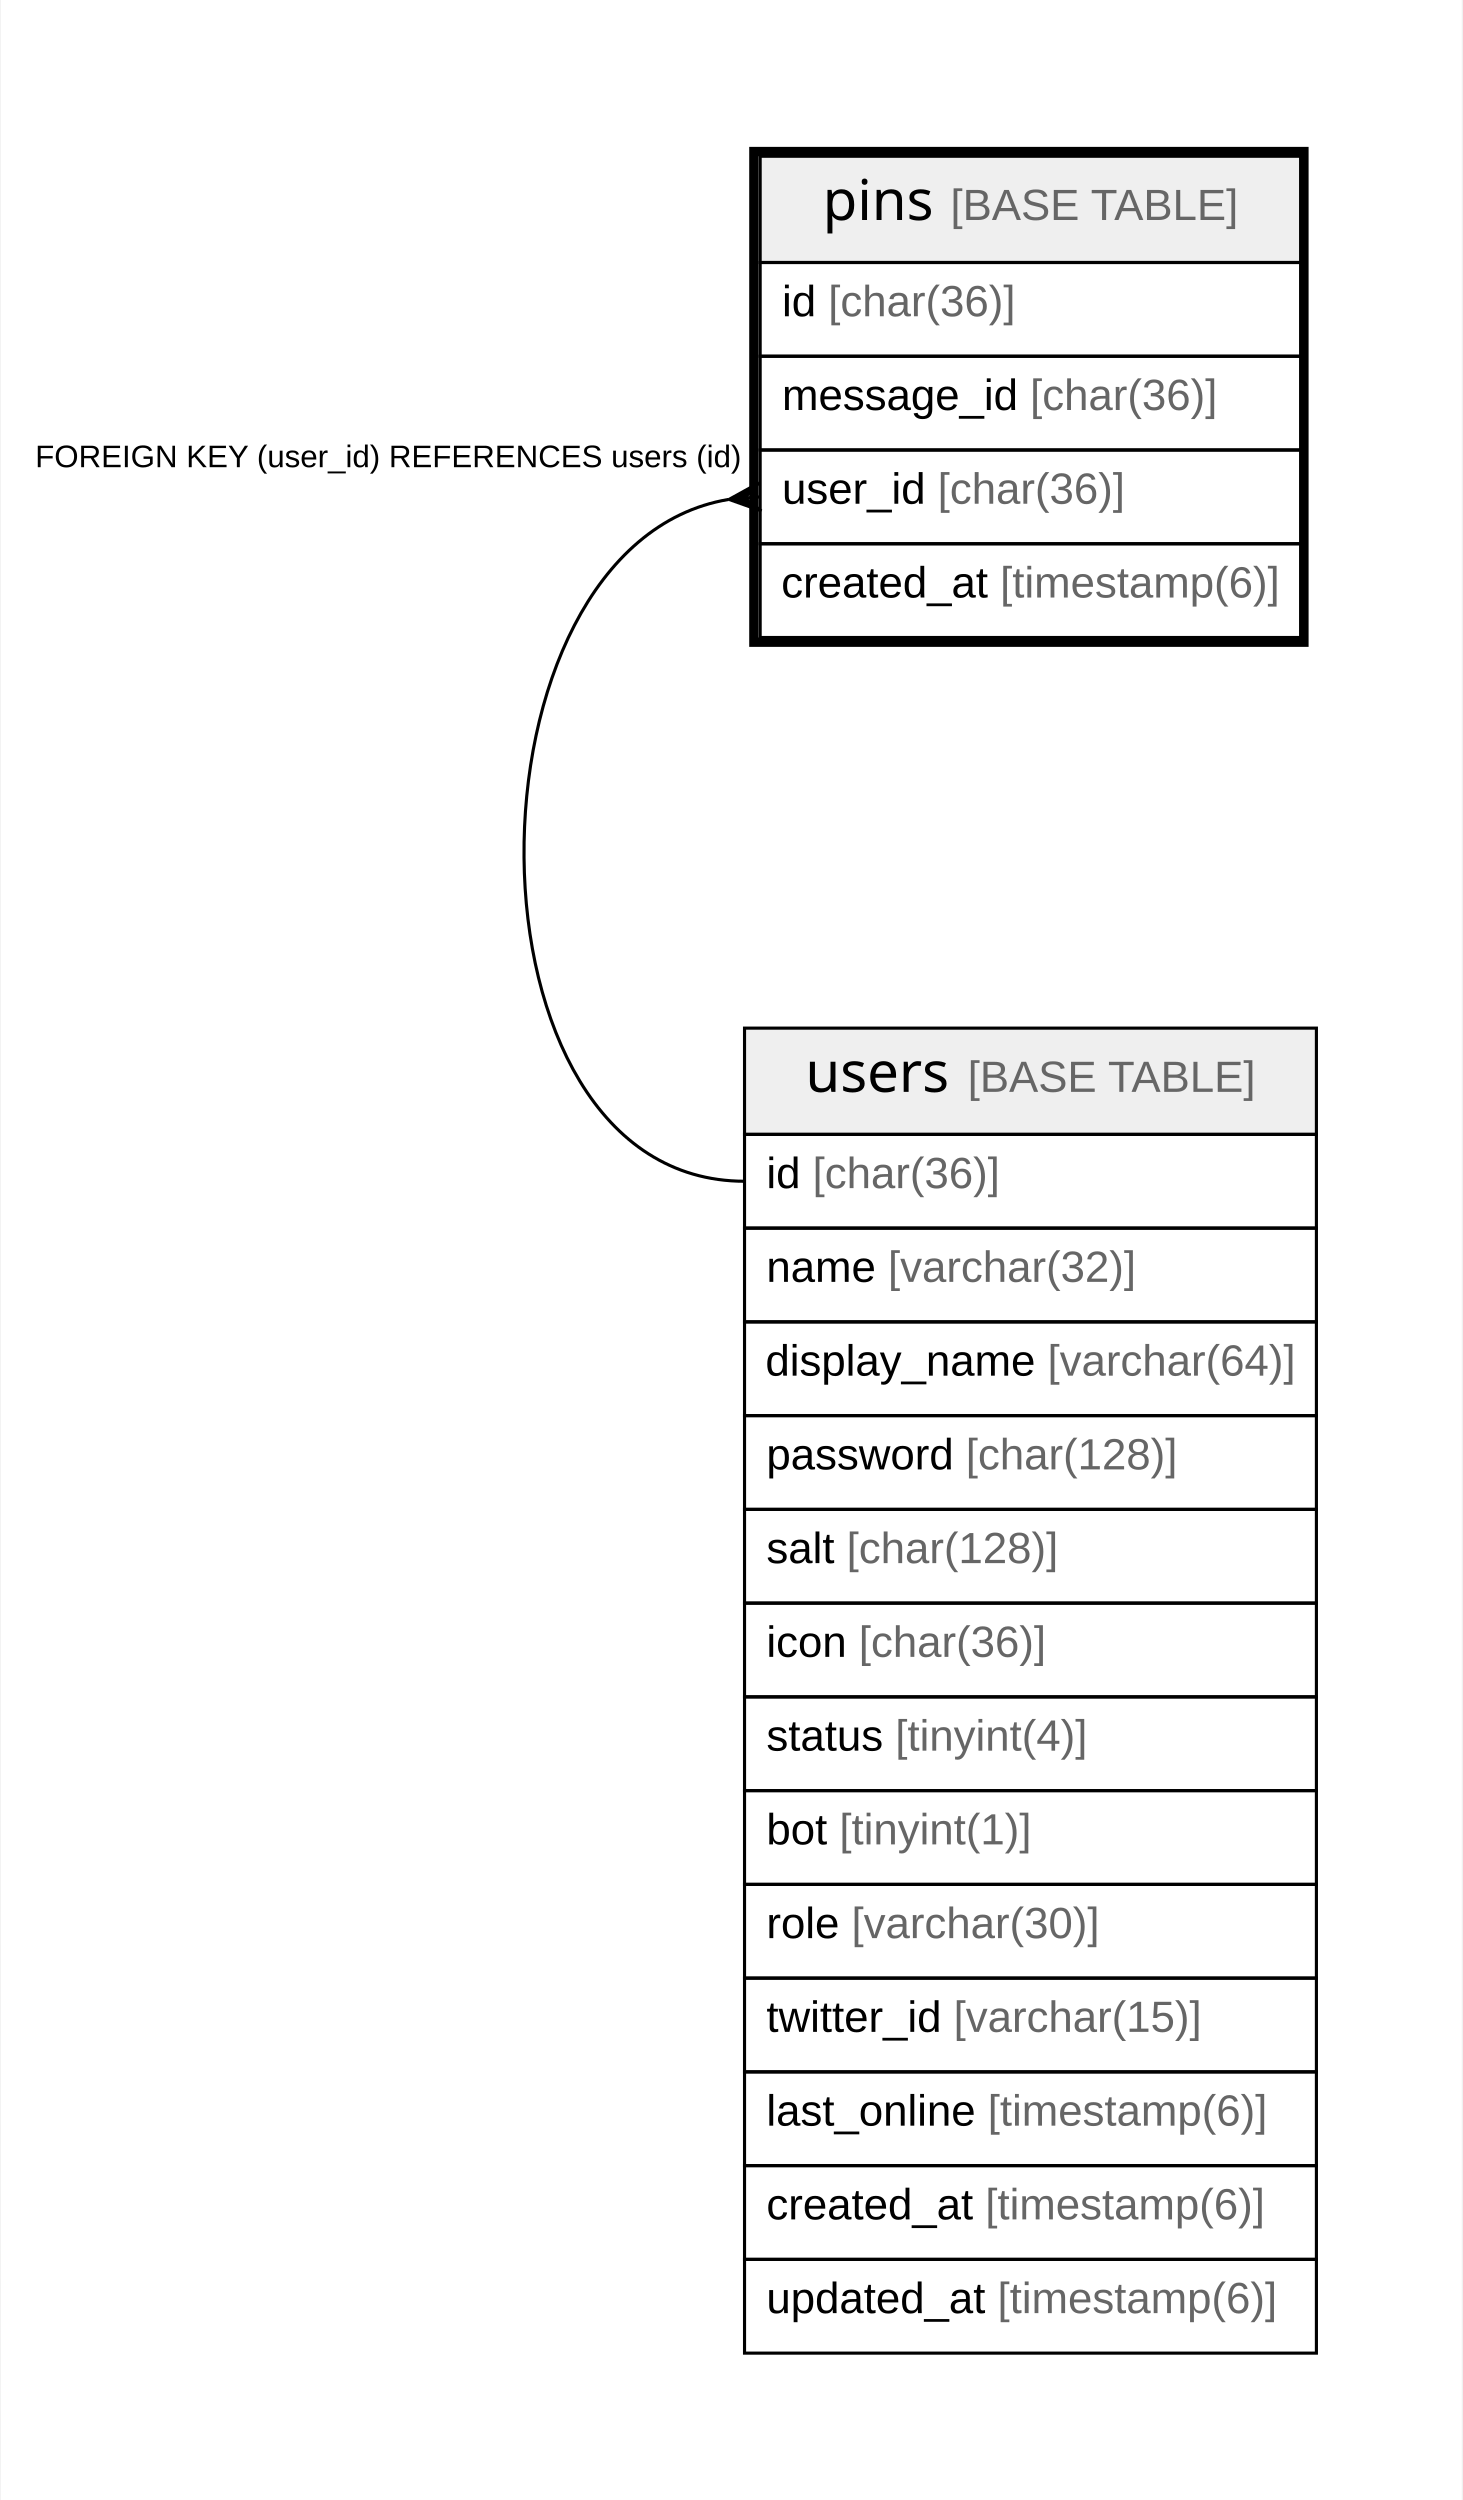
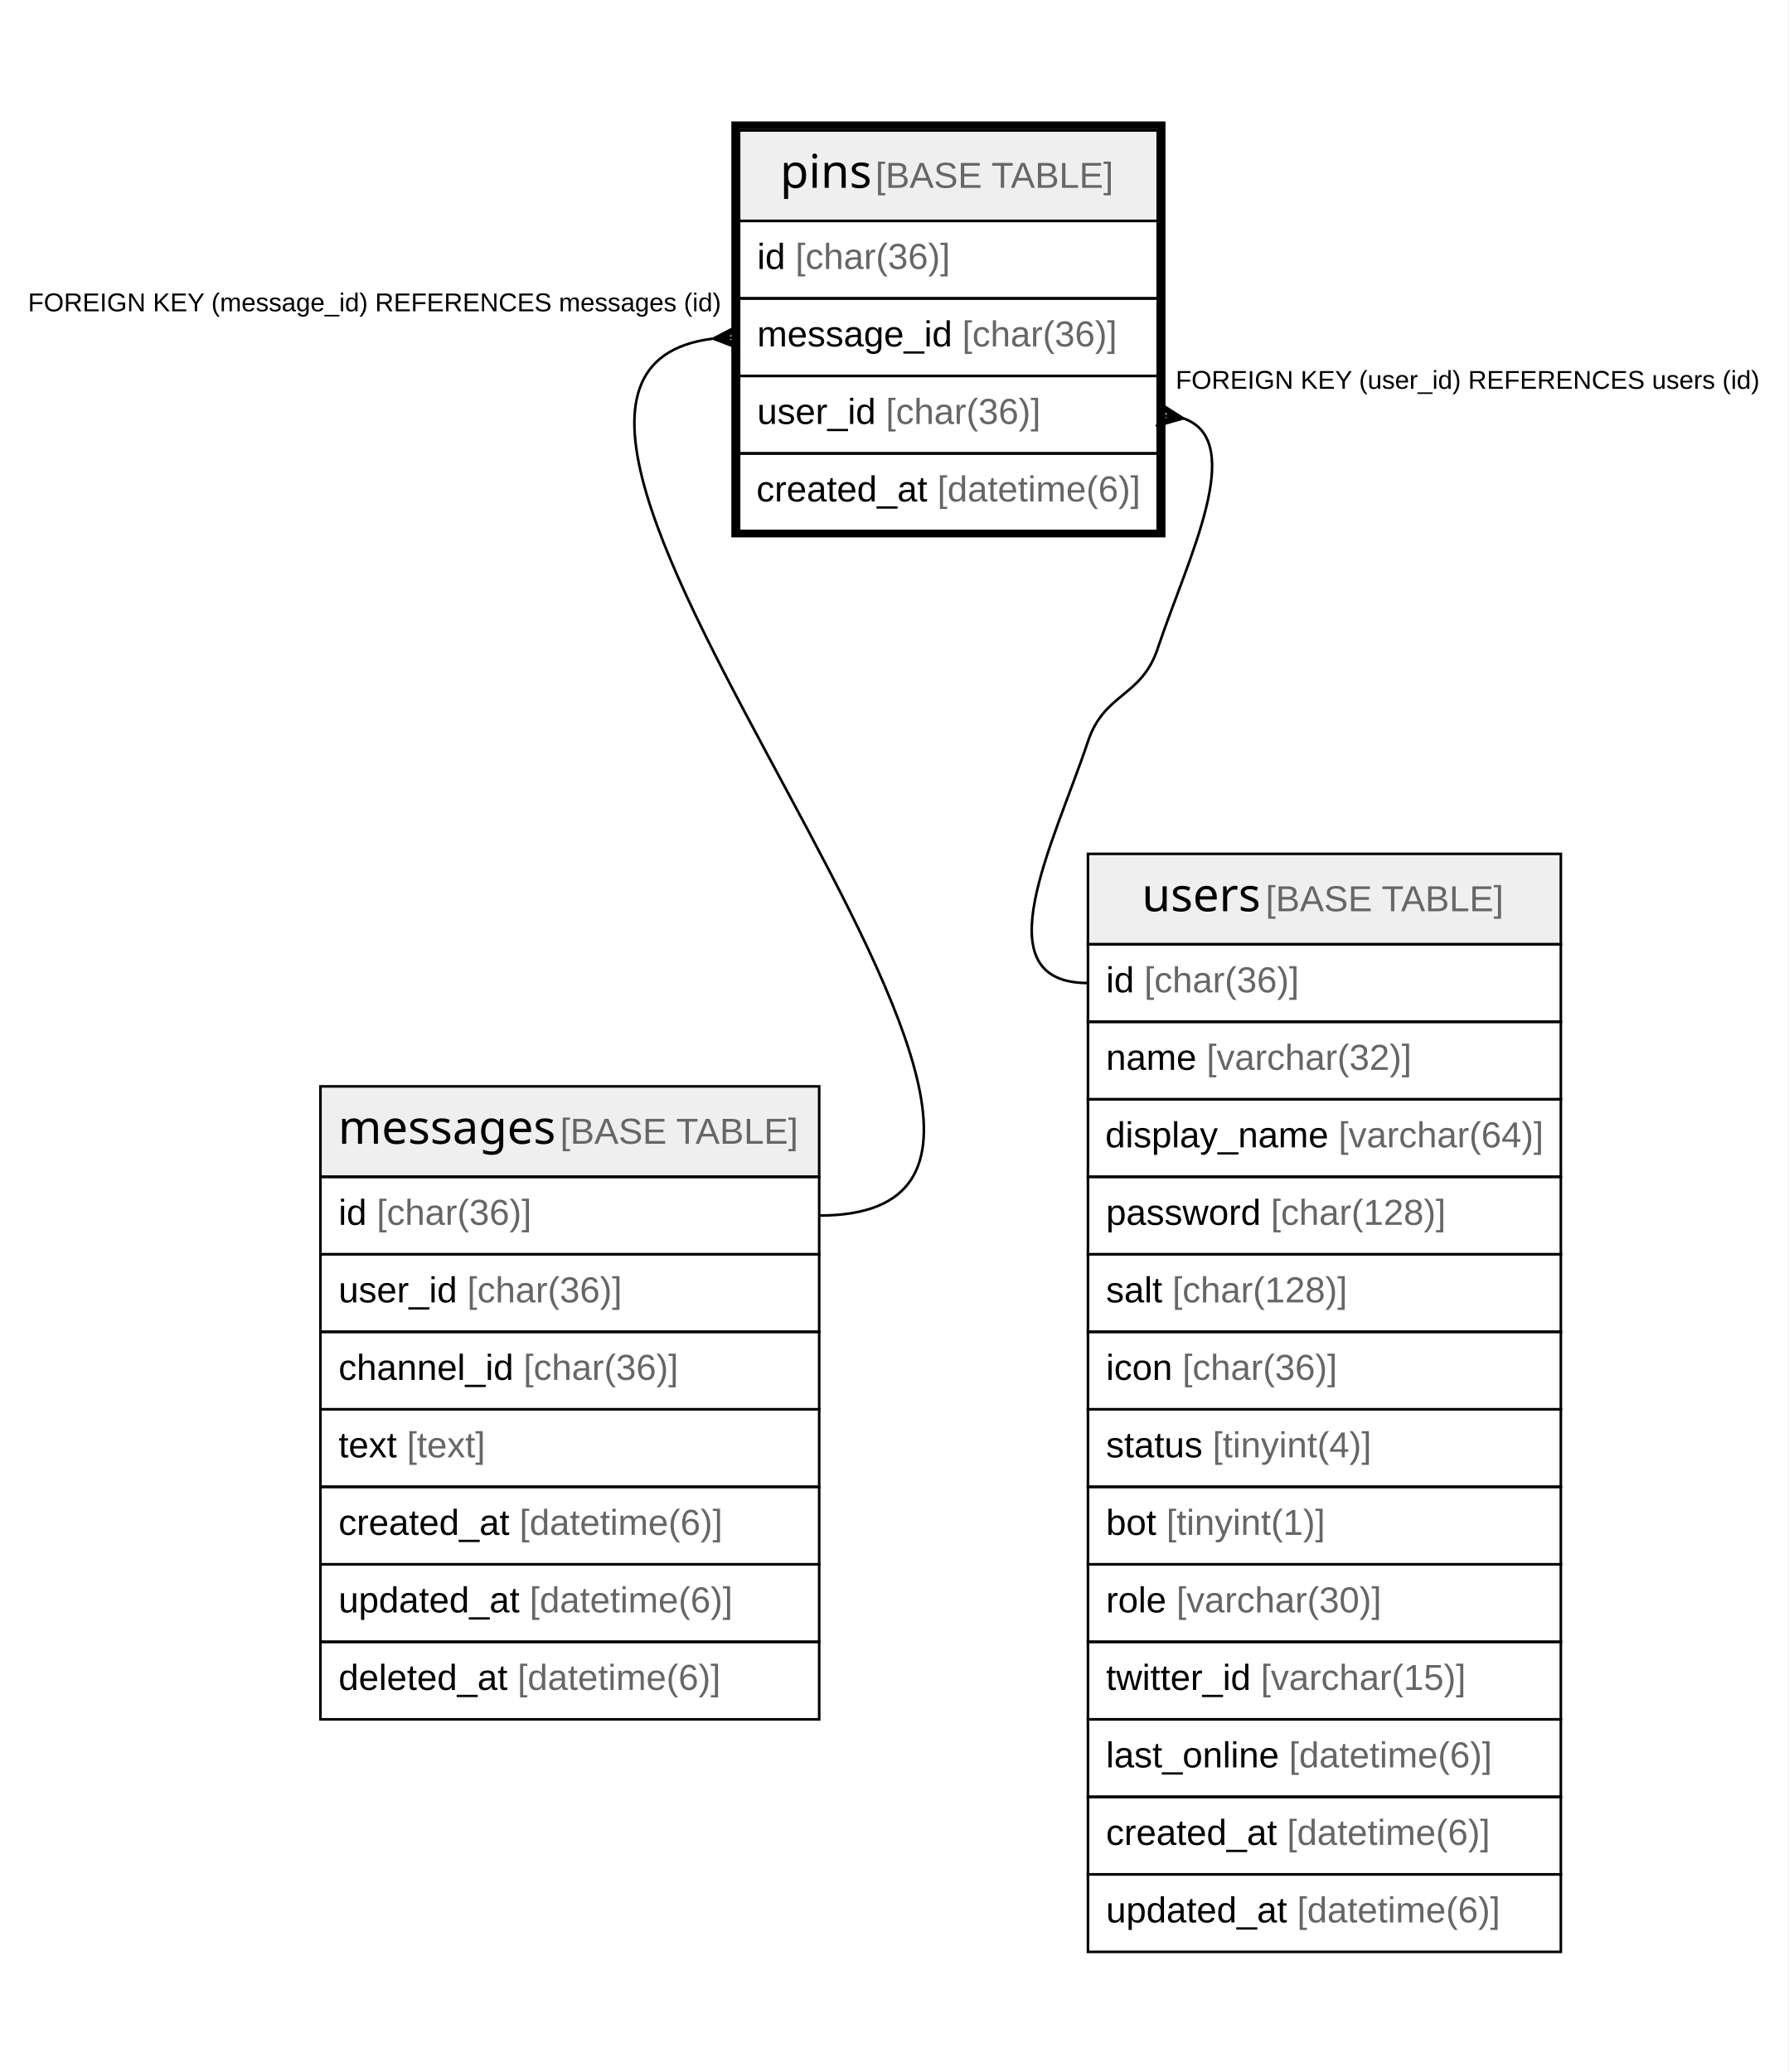
- <svg xmlns="http://www.w3.org/2000/svg" width="468pt" height="800pt" viewBox="0.00 0.00 467.50 800.00">
-   <g id="graph0" class="graph" transform="scale(1 1) rotate(0) translate(4 796)">
-     <polygon fill="#ffffff" stroke="transparent" points="-4,4 -4,-796 463.5,-796 463.5,4 -4,4" />
+ <svg xmlns="http://www.w3.org/2000/svg" width="692pt" height="802pt" viewBox="0.00 0.00 692.00 802.00">
+   <g id="graph0" class="graph" transform="scale(1 1) rotate(0) translate(4 798)">
+     <polygon fill="#ffffff" stroke="transparent" points="-4,4 -4,-798 688,-798 688,4 -4,4" />
    <g id="node1" class="node">
-       <polygon fill="#efefef" stroke="transparent" points="239,-712 239,-746 412,-746 412,-712 239,-712" />
-       <polygon fill="none" stroke="#000000" points="239,-712 239,-746 412,-746 412,-712 239,-712" />
-       <text text-anchor="start" x="259.014" y="-725.6" font-family="Arial Bold" font-size="18.00" fill="#000000">pins</text>
-       <text text-anchor="start" x="296.016" y="-725.6" font-family="Arial" font-size="14.00" fill="#000000"> </text>
-       <text text-anchor="start" x="299.906" y="-725.6" font-family="Arial" font-size="14.00" fill="#666666">[BASE TABLE]</text>
-       <polygon fill="none" stroke="#000000" points="239,-682 239,-712 412,-712 412,-682 239,-682" />
-       <text text-anchor="start" x="246" y="-694.8" font-family="Arial" font-size="14.00" fill="#000000">id </text>
-       <text text-anchor="start" x="260.786" y="-694.8" font-family="Arial" font-size="14.00" fill="#666666">[char(36)]</text>
-       <polygon fill="none" stroke="#000000" points="239,-652 239,-682 412,-682 412,-652 239,-652" />
-       <text text-anchor="start" x="246" y="-664.8" font-family="Arial" font-size="14.00" fill="#000000">message_id </text>
-       <text text-anchor="start" x="325.379" y="-664.8" font-family="Arial" font-size="14.00" fill="#666666">[char(36)]</text>
-       <polygon fill="none" stroke="#000000" points="239,-622 239,-652 412,-652 412,-622 239,-622" />
-       <text text-anchor="start" x="246" y="-634.8" font-family="Arial" font-size="14.00" fill="#000000">user_id </text>
-       <text text-anchor="start" x="295.807" y="-634.8" font-family="Arial" font-size="14.00" fill="#666666">[char(36)]</text>
-       <polygon fill="none" stroke="#000000" points="239,-592 239,-622 412,-622 412,-592 239,-592" />
-       <text text-anchor="start" x="245.745" y="-604.8" font-family="Arial" font-size="14.00" fill="#000000">created_at </text>
-       <text text-anchor="start" x="315.793" y="-604.8" font-family="Arial" font-size="14.00" fill="#666666">[timestamp(6)]</text>
-       <polygon fill="none" stroke="#000000" stroke-width="3" points="237,-590.5 237,-747.5 413,-747.5 413,-590.5 237,-590.5" />
+       <polygon fill="#efefef" stroke="transparent" points="282,-712.5 282,-747.5 444,-747.5 444,-712.5 282,-712.5" />
+       <polygon fill="none" stroke="#000000" points="282,-712.5 282,-747.5 444,-747.5 444,-712.5 282,-712.5" />
+       <text text-anchor="start" x="297.87" y="-725.3" font-family="Arial Bold" font-size="18.00" fill="#000000">pins</text>
+       <text text-anchor="start" x="330.876" y="-725.3" font-family="Arial" font-size="14.00" fill="#000000"> </text>
+       <text text-anchor="start" x="334.767" y="-725.3" font-family="Arial" font-size="14.00" fill="#666666">[BASE TABLE]</text>
+       <polygon fill="none" stroke="#000000" points="282,-682.5 282,-712.5 444,-712.5 444,-682.5 282,-682.5" />
+       <text text-anchor="start" x="289" y="-693.9" font-family="Arial" font-size="14.00" fill="#000000">id </text>
+       <text text-anchor="start" x="303.78" y="-693.9" font-family="Arial" font-size="14.00" fill="#666666">[char(36)]</text>
+       <polygon fill="none" stroke="#000000" points="282,-652.5 282,-682.5 444,-682.5 444,-652.5 282,-652.5" />
+       <text text-anchor="start" x="289" y="-663.9" font-family="Arial" font-size="14.00" fill="#000000">message_id </text>
+       <text text-anchor="start" x="368.353" y="-663.9" font-family="Arial" font-size="14.00" fill="#666666">[char(36)]</text>
+       <polygon fill="none" stroke="#000000" points="282,-622.5 282,-652.5 444,-652.5 444,-622.5 282,-622.5" />
+       <text text-anchor="start" x="289" y="-633.9" font-family="Arial" font-size="14.00" fill="#000000">user_id </text>
+       <text text-anchor="start" x="338.788" y="-633.9" font-family="Arial" font-size="14.00" fill="#666666">[char(36)]</text>
+       <polygon fill="none" stroke="#000000" points="282,-592.5 282,-622.5 444,-622.5 444,-592.5 282,-592.5" />
+       <text text-anchor="start" x="288.704" y="-603.9" font-family="Arial" font-size="14.00" fill="#000000">created_at </text>
+       <text text-anchor="start" x="358.732" y="-603.9" font-family="Arial" font-size="14.00" fill="#666666">[datetime(6)]</text>
+       <polygon fill="none" stroke="#000000" stroke-width="3" points="280.5,-591.5 280.5,-749.5 445.5,-749.5 445.5,-591.5 280.5,-591.5" />
    </g>
    <g id="node2" class="node">
-       <polygon fill="#efefef" stroke="transparent" points="234,-433 234,-467 417,-467 417,-433 234,-433" />
-       <polygon fill="none" stroke="#000000" points="234,-433 234,-467 417,-467 417,-433 234,-433" />
-       <text text-anchor="start" x="253.499" y="-446.6" font-family="Arial Bold" font-size="18.00" fill="#000000">users</text>
-       <text text-anchor="start" x="301.531" y="-446.6" font-family="Arial" font-size="14.00" fill="#000000"> </text>
-       <text text-anchor="start" x="305.421" y="-446.6" font-family="Arial" font-size="14.00" fill="#666666">[BASE TABLE]</text>
-       <polygon fill="none" stroke="#000000" points="234,-403 234,-433 417,-433 417,-403 234,-403" />
-       <text text-anchor="start" x="241" y="-415.8" font-family="Arial" font-size="14.00" fill="#000000">id </text>
-       <text text-anchor="start" x="255.786" y="-415.8" font-family="Arial" font-size="14.00" fill="#666666">[char(36)]</text>
-       <polygon fill="none" stroke="#000000" points="234,-373 234,-403 417,-403 417,-373 234,-373" />
-       <text text-anchor="start" x="241" y="-385.8" font-family="Arial" font-size="14.00" fill="#000000">name </text>
-       <text text-anchor="start" x="279.91" y="-385.8" font-family="Arial" font-size="14.00" fill="#666666">[varchar(32)]</text>
-       <polygon fill="none" stroke="#000000" points="234,-343 234,-373 417,-373 417,-343 234,-343" />
-       <text text-anchor="start" x="240.683" y="-355.8" font-family="Arial" font-size="14.00" fill="#000000">display_name </text>
-       <text text-anchor="start" x="330.959" y="-355.8" font-family="Arial" font-size="14.00" fill="#666666">[varchar(64)]</text>
-       <polygon fill="none" stroke="#000000" points="234,-313 234,-343 417,-343 417,-313 234,-313" />
-       <text text-anchor="start" x="241" y="-325.8" font-family="Arial" font-size="14.00" fill="#000000">password </text>
-       <text text-anchor="start" x="304.807" y="-325.8" font-family="Arial" font-size="14.00" fill="#666666">[char(128)]</text>
-       <polygon fill="none" stroke="#000000" points="234,-283 234,-313 417,-313 417,-283 234,-283" />
-       <text text-anchor="start" x="241" y="-295.8" font-family="Arial" font-size="14.00" fill="#000000">salt </text>
-       <text text-anchor="start" x="266.676" y="-295.8" font-family="Arial" font-size="14.00" fill="#666666">[char(128)]</text>
-       <polygon fill="none" stroke="#000000" points="234,-253 234,-283 417,-283 417,-253 234,-253" />
-       <text text-anchor="start" x="241" y="-265.8" font-family="Arial" font-size="14.00" fill="#000000">icon </text>
-       <text text-anchor="start" x="270.572" y="-265.8" font-family="Arial" font-size="14.00" fill="#666666">[char(36)]</text>
-       <polygon fill="none" stroke="#000000" points="234,-223 234,-253 417,-253 417,-223 234,-223" />
-       <text text-anchor="start" x="241" y="-235.8" font-family="Arial" font-size="14.00" fill="#000000">status </text>
-       <text text-anchor="start" x="282.241" y="-235.8" font-family="Arial" font-size="14.00" fill="#666666">[tinyint(4)]</text>
-       <polygon fill="none" stroke="#000000" points="234,-193 234,-223 417,-223 417,-193 234,-193" />
-       <text text-anchor="start" x="241" y="-205.8" font-family="Arial" font-size="14.00" fill="#000000">bot </text>
-       <text text-anchor="start" x="264.352" y="-205.8" font-family="Arial" font-size="14.00" fill="#666666">[tinyint(1)]</text>
-       <polygon fill="none" stroke="#000000" points="234,-163 234,-193 417,-193 417,-163 234,-163" />
-       <text text-anchor="start" x="241" y="-175.8" font-family="Arial" font-size="14.00" fill="#000000">role </text>
-       <text text-anchor="start" x="268.234" y="-175.8" font-family="Arial" font-size="14.00" fill="#666666">[varchar(30)]</text>
-       <polygon fill="none" stroke="#000000" points="234,-133 234,-163 417,-163 417,-133 234,-133" />
-       <text text-anchor="start" x="241" y="-145.8" font-family="Arial" font-size="14.00" fill="#000000">twitter_id </text>
-       <text text-anchor="start" x="300.91" y="-145.8" font-family="Arial" font-size="14.00" fill="#666666">[varchar(15)]</text>
-       <polygon fill="none" stroke="#000000" points="234,-103 234,-133 417,-133 417,-103 234,-103" />
-       <text text-anchor="start" x="241" y="-115.8" font-family="Arial" font-size="14.00" fill="#000000">last_online </text>
-       <text text-anchor="start" x="311.827" y="-115.8" font-family="Arial" font-size="14.00" fill="#666666">[timestamp(6)]</text>
-       <polygon fill="none" stroke="#000000" points="234,-73 234,-103 417,-103 417,-73 234,-73" />
-       <text text-anchor="start" x="241" y="-85.8" font-family="Arial" font-size="14.00" fill="#000000">created_at </text>
-       <text text-anchor="start" x="311.048" y="-85.8" font-family="Arial" font-size="14.00" fill="#666666">[timestamp(6)]</text>
-       <polygon fill="none" stroke="#000000" points="234,-43 234,-73 417,-73 417,-43 234,-43" />
-       <text text-anchor="start" x="241" y="-55.8" font-family="Arial" font-size="14.00" fill="#000000">updated_at </text>
-       <text text-anchor="start" x="314.958" y="-55.8" font-family="Arial" font-size="14.00" fill="#666666">[timestamp(6)]</text>
+       <polygon fill="#efefef" stroke="transparent" points="120,-342.5 120,-377.5 313,-377.5 313,-342.5 120,-342.5" />
+       <polygon fill="none" stroke="#000000" points="120,-342.5 120,-377.5 313,-377.5 313,-342.5 120,-342.5" />
+       <text text-anchor="start" x="126.865" y="-355.3" font-family="Arial Bold" font-size="18.00" fill="#000000">messages</text>
+       <text text-anchor="start" x="208.882" y="-355.3" font-family="Arial" font-size="14.00" fill="#000000"> </text>
+       <text text-anchor="start" x="212.772" y="-355.3" font-family="Arial" font-size="14.00" fill="#666666">[BASE TABLE]</text>
+       <polygon fill="none" stroke="#000000" points="120,-312.5 120,-342.5 313,-342.5 313,-312.5 120,-312.5" />
+       <text text-anchor="start" x="127" y="-323.9" font-family="Arial" font-size="14.00" fill="#000000">id </text>
+       <text text-anchor="start" x="141.78" y="-323.9" font-family="Arial" font-size="14.00" fill="#666666">[char(36)]</text>
+       <polygon fill="none" stroke="#000000" points="120,-282.5 120,-312.5 313,-312.5 313,-282.5 120,-282.5" />
+       <text text-anchor="start" x="127" y="-293.9" font-family="Arial" font-size="14.00" fill="#000000">user_id </text>
+       <text text-anchor="start" x="176.788" y="-293.9" font-family="Arial" font-size="14.00" fill="#666666">[char(36)]</text>
+       <polygon fill="none" stroke="#000000" points="120,-252.5 120,-282.5 313,-282.5 313,-252.5 120,-252.5" />
+       <text text-anchor="start" x="127" y="-263.9" font-family="Arial" font-size="14.00" fill="#000000">channel_id </text>
+       <text text-anchor="start" x="198.582" y="-263.9" font-family="Arial" font-size="14.00" fill="#666666">[char(36)]</text>
+       <polygon fill="none" stroke="#000000" points="120,-222.5 120,-252.5 313,-252.5 313,-222.5 120,-222.5" />
+       <text text-anchor="start" x="127" y="-233.9" font-family="Arial" font-size="14.00" fill="#000000">text </text>
+       <text text-anchor="start" x="153.454" y="-233.9" font-family="Arial" font-size="14.00" fill="#666666">[text]</text>
+       <polygon fill="none" stroke="#000000" points="120,-192.5 120,-222.5 313,-222.5 313,-192.5 120,-192.5" />
+       <text text-anchor="start" x="127" y="-203.9" font-family="Arial" font-size="14.00" fill="#000000">created_at </text>
+       <text text-anchor="start" x="197.028" y="-203.9" font-family="Arial" font-size="14.00" fill="#666666">[datetime(6)]</text>
+       <polygon fill="none" stroke="#000000" points="120,-162.5 120,-192.5 313,-192.5 313,-162.5 120,-162.5" />
+       <text text-anchor="start" x="127" y="-173.9" font-family="Arial" font-size="14.00" fill="#000000">updated_at </text>
+       <text text-anchor="start" x="200.933" y="-173.9" font-family="Arial" font-size="14.00" fill="#666666">[datetime(6)]</text>
+       <polygon fill="none" stroke="#000000" points="120,-132.5 120,-162.5 313,-162.5 313,-132.5 120,-132.5" />
+       <text text-anchor="start" x="127" y="-143.9" font-family="Arial" font-size="14.00" fill="#000000">deleted_at </text>
+       <text text-anchor="start" x="196.257" y="-143.9" font-family="Arial" font-size="14.00" fill="#666666">[datetime(6)]</text>
    </g>
    <g id="edge1" class="edge">
-       <path fill="none" stroke="#000000" d="M228.809,-636.163C141.414,-621.46 140.159,-418 234,-418" />
-       <polygon fill="#000000" stroke="#000000" points="229.034,-636.181 238.632,-641.485 234.017,-636.591 239,-637 239,-637 239,-637 234.017,-636.591 239.368,-632.515 229.034,-636.181 229.034,-636.181" />
-       <text text-anchor="start" x="7.012" y="-646.5" font-family="Arial" font-size="10.00" fill="#000000">FOREIGN KEY (user_id) REFERENCES users (id)</text>
+       <path fill="none" stroke="#000000" d="M271.742,-666.902C146.304,-651.101 461.033,-327.5 313,-327.5" />
+       <polygon fill="#000000" stroke="#000000" points="272.017,-666.918 281.738,-671.992 277.009,-667.209 282,-667.5 282,-667.5 282,-667.5 277.009,-667.209 282.262,-663.008 272.017,-666.918 272.017,-666.918" />
+       <text text-anchor="start" x="6.827" y="-677.5" font-family="Arial" font-size="10.00" fill="#000000">FOREIGN KEY (message_id) REFERENCES messages (id)</text>
+     </g>
+     <g id="node3" class="node">
+       <polygon fill="#efefef" stroke="transparent" points="417,-432.5 417,-467.5 600,-467.5 600,-432.5 417,-432.5" />
+       <polygon fill="none" stroke="#000000" points="417,-432.5 417,-467.5 600,-467.5 600,-432.5 417,-432.5" />
+       <text text-anchor="start" x="437.871" y="-445.3" font-family="Arial Bold" font-size="18.00" fill="#000000">users</text>
+       <text text-anchor="start" x="481.875" y="-445.3" font-family="Arial" font-size="14.00" fill="#000000"> </text>
+       <text text-anchor="start" x="485.766" y="-445.3" font-family="Arial" font-size="14.00" fill="#666666">[BASE TABLE]</text>
+       <polygon fill="none" stroke="#000000" points="417,-402.5 417,-432.5 600,-432.5 600,-402.5 417,-402.5" />
+       <text text-anchor="start" x="424" y="-413.9" font-family="Arial" font-size="14.00" fill="#000000">id </text>
+       <text text-anchor="start" x="438.78" y="-413.9" font-family="Arial" font-size="14.00" fill="#666666">[char(36)]</text>
+       <polygon fill="none" stroke="#000000" points="417,-372.5 417,-402.5 600,-402.5 600,-372.5 417,-372.5" />
+       <text text-anchor="start" x="424" y="-383.9" font-family="Arial" font-size="14.00" fill="#000000">name </text>
+       <text text-anchor="start" x="462.899" y="-383.9" font-family="Arial" font-size="14.00" fill="#666666">[varchar(32)]</text>
+       <polygon fill="none" stroke="#000000" points="417,-342.5 417,-372.5 600,-372.5 600,-342.5 417,-342.5" />
+       <text text-anchor="start" x="423.71" y="-353.9" font-family="Arial" font-size="14.00" fill="#000000">display_name </text>
+       <text text-anchor="start" x="513.953" y="-353.9" font-family="Arial" font-size="14.00" fill="#666666">[varchar(64)]</text>
+       <polygon fill="none" stroke="#000000" points="417,-312.5 417,-342.5 600,-342.5 600,-312.5 417,-312.5" />
+       <text text-anchor="start" x="424" y="-323.9" font-family="Arial" font-size="14.00" fill="#000000">password </text>
+       <text text-anchor="start" x="487.788" y="-323.9" font-family="Arial" font-size="14.00" fill="#666666">[char(128)]</text>
+       <polygon fill="none" stroke="#000000" points="417,-282.5 417,-312.5 600,-312.5 600,-282.5 417,-282.5" />
+       <text text-anchor="start" x="424" y="-293.9" font-family="Arial" font-size="14.00" fill="#000000">salt </text>
+       <text text-anchor="start" x="449.67" y="-293.9" font-family="Arial" font-size="14.00" fill="#666666">[char(128)]</text>
+       <polygon fill="none" stroke="#000000" points="417,-252.5 417,-282.5 600,-282.5 600,-252.5 417,-252.5" />
+       <text text-anchor="start" x="424" y="-263.9" font-family="Arial" font-size="14.00" fill="#000000">icon </text>
+       <text text-anchor="start" x="453.562" y="-263.9" font-family="Arial" font-size="14.00" fill="#666666">[char(36)]</text>
+       <polygon fill="none" stroke="#000000" points="417,-222.5 417,-252.5 600,-252.5 600,-222.5 417,-222.5" />
+       <text text-anchor="start" x="424" y="-233.9" font-family="Arial" font-size="14.00" fill="#000000">status </text>
+       <text text-anchor="start" x="465.237" y="-233.9" font-family="Arial" font-size="14.00" fill="#666666">[tinyint(4)]</text>
+       <polygon fill="none" stroke="#000000" points="417,-192.5 417,-222.5 600,-222.5 600,-192.5 417,-192.5" />
+       <text text-anchor="start" x="424" y="-203.9" font-family="Arial" font-size="14.00" fill="#000000">bot </text>
+       <text text-anchor="start" x="447.346" y="-203.9" font-family="Arial" font-size="14.00" fill="#666666">[tinyint(1)]</text>
+       <polygon fill="none" stroke="#000000" points="417,-162.5 417,-192.5 600,-192.5 600,-162.5 417,-162.5" />
+       <text text-anchor="start" x="424" y="-173.9" font-family="Arial" font-size="14.00" fill="#000000">role </text>
+       <text text-anchor="start" x="451.223" y="-173.9" font-family="Arial" font-size="14.00" fill="#666666">[varchar(30)]</text>
+       <polygon fill="none" stroke="#000000" points="417,-132.5 417,-162.5 600,-162.5 600,-132.5 417,-132.5" />
+       <text text-anchor="start" x="424" y="-143.9" font-family="Arial" font-size="14.00" fill="#000000">twitter_id </text>
+       <text text-anchor="start" x="483.891" y="-143.9" font-family="Arial" font-size="14.00" fill="#666666">[varchar(15)]</text>
+       <polygon fill="none" stroke="#000000" points="417,-102.5 417,-132.5 600,-132.5 600,-102.5 417,-102.5" />
+       <text text-anchor="start" x="424" y="-113.9" font-family="Arial" font-size="14.00" fill="#000000">last_online </text>
+       <text text-anchor="start" x="494.797" y="-113.9" font-family="Arial" font-size="14.00" fill="#666666">[datetime(6)]</text>
+       <polygon fill="none" stroke="#000000" points="417,-72.5 417,-102.5 600,-102.5 600,-72.5 417,-72.5" />
+       <text text-anchor="start" x="424" y="-83.9" font-family="Arial" font-size="14.00" fill="#000000">created_at </text>
+       <text text-anchor="start" x="494.028" y="-83.9" font-family="Arial" font-size="14.00" fill="#666666">[datetime(6)]</text>
+       <polygon fill="none" stroke="#000000" points="417,-42.5 417,-72.5 600,-72.5 600,-42.5 417,-42.5" />
+       <text text-anchor="start" x="424" y="-53.9" font-family="Arial" font-size="14.00" fill="#000000">updated_at </text>
+       <text text-anchor="start" x="497.933" y="-53.9" font-family="Arial" font-size="14.00" fill="#666666">[datetime(6)]</text>
+     </g>
+     <g id="edge2" class="edge">
+       <path fill="none" stroke="#000000" d="M453.923,-636.064C478.992,-627.412 455.477,-581.432 444,-547 437.675,-528.026 423.325,-529.974 417,-511 403.859,-471.577 375.444,-417.5 417,-417.5" />
+       <polygon fill="#000000" stroke="#000000" points="453.897,-636.068 443.356,-633.046 448.949,-636.784 444,-637.5 444,-637.5 444,-637.5 448.949,-636.784 444.644,-641.954 453.897,-636.068 453.897,-636.068" />
+       <text text-anchor="start" x="450.945" y="-647.5" font-family="Arial" font-size="10.00" fill="#000000">FOREIGN KEY (user_id) REFERENCES users (id)</text>
    </g>
  </g>
</svg>
